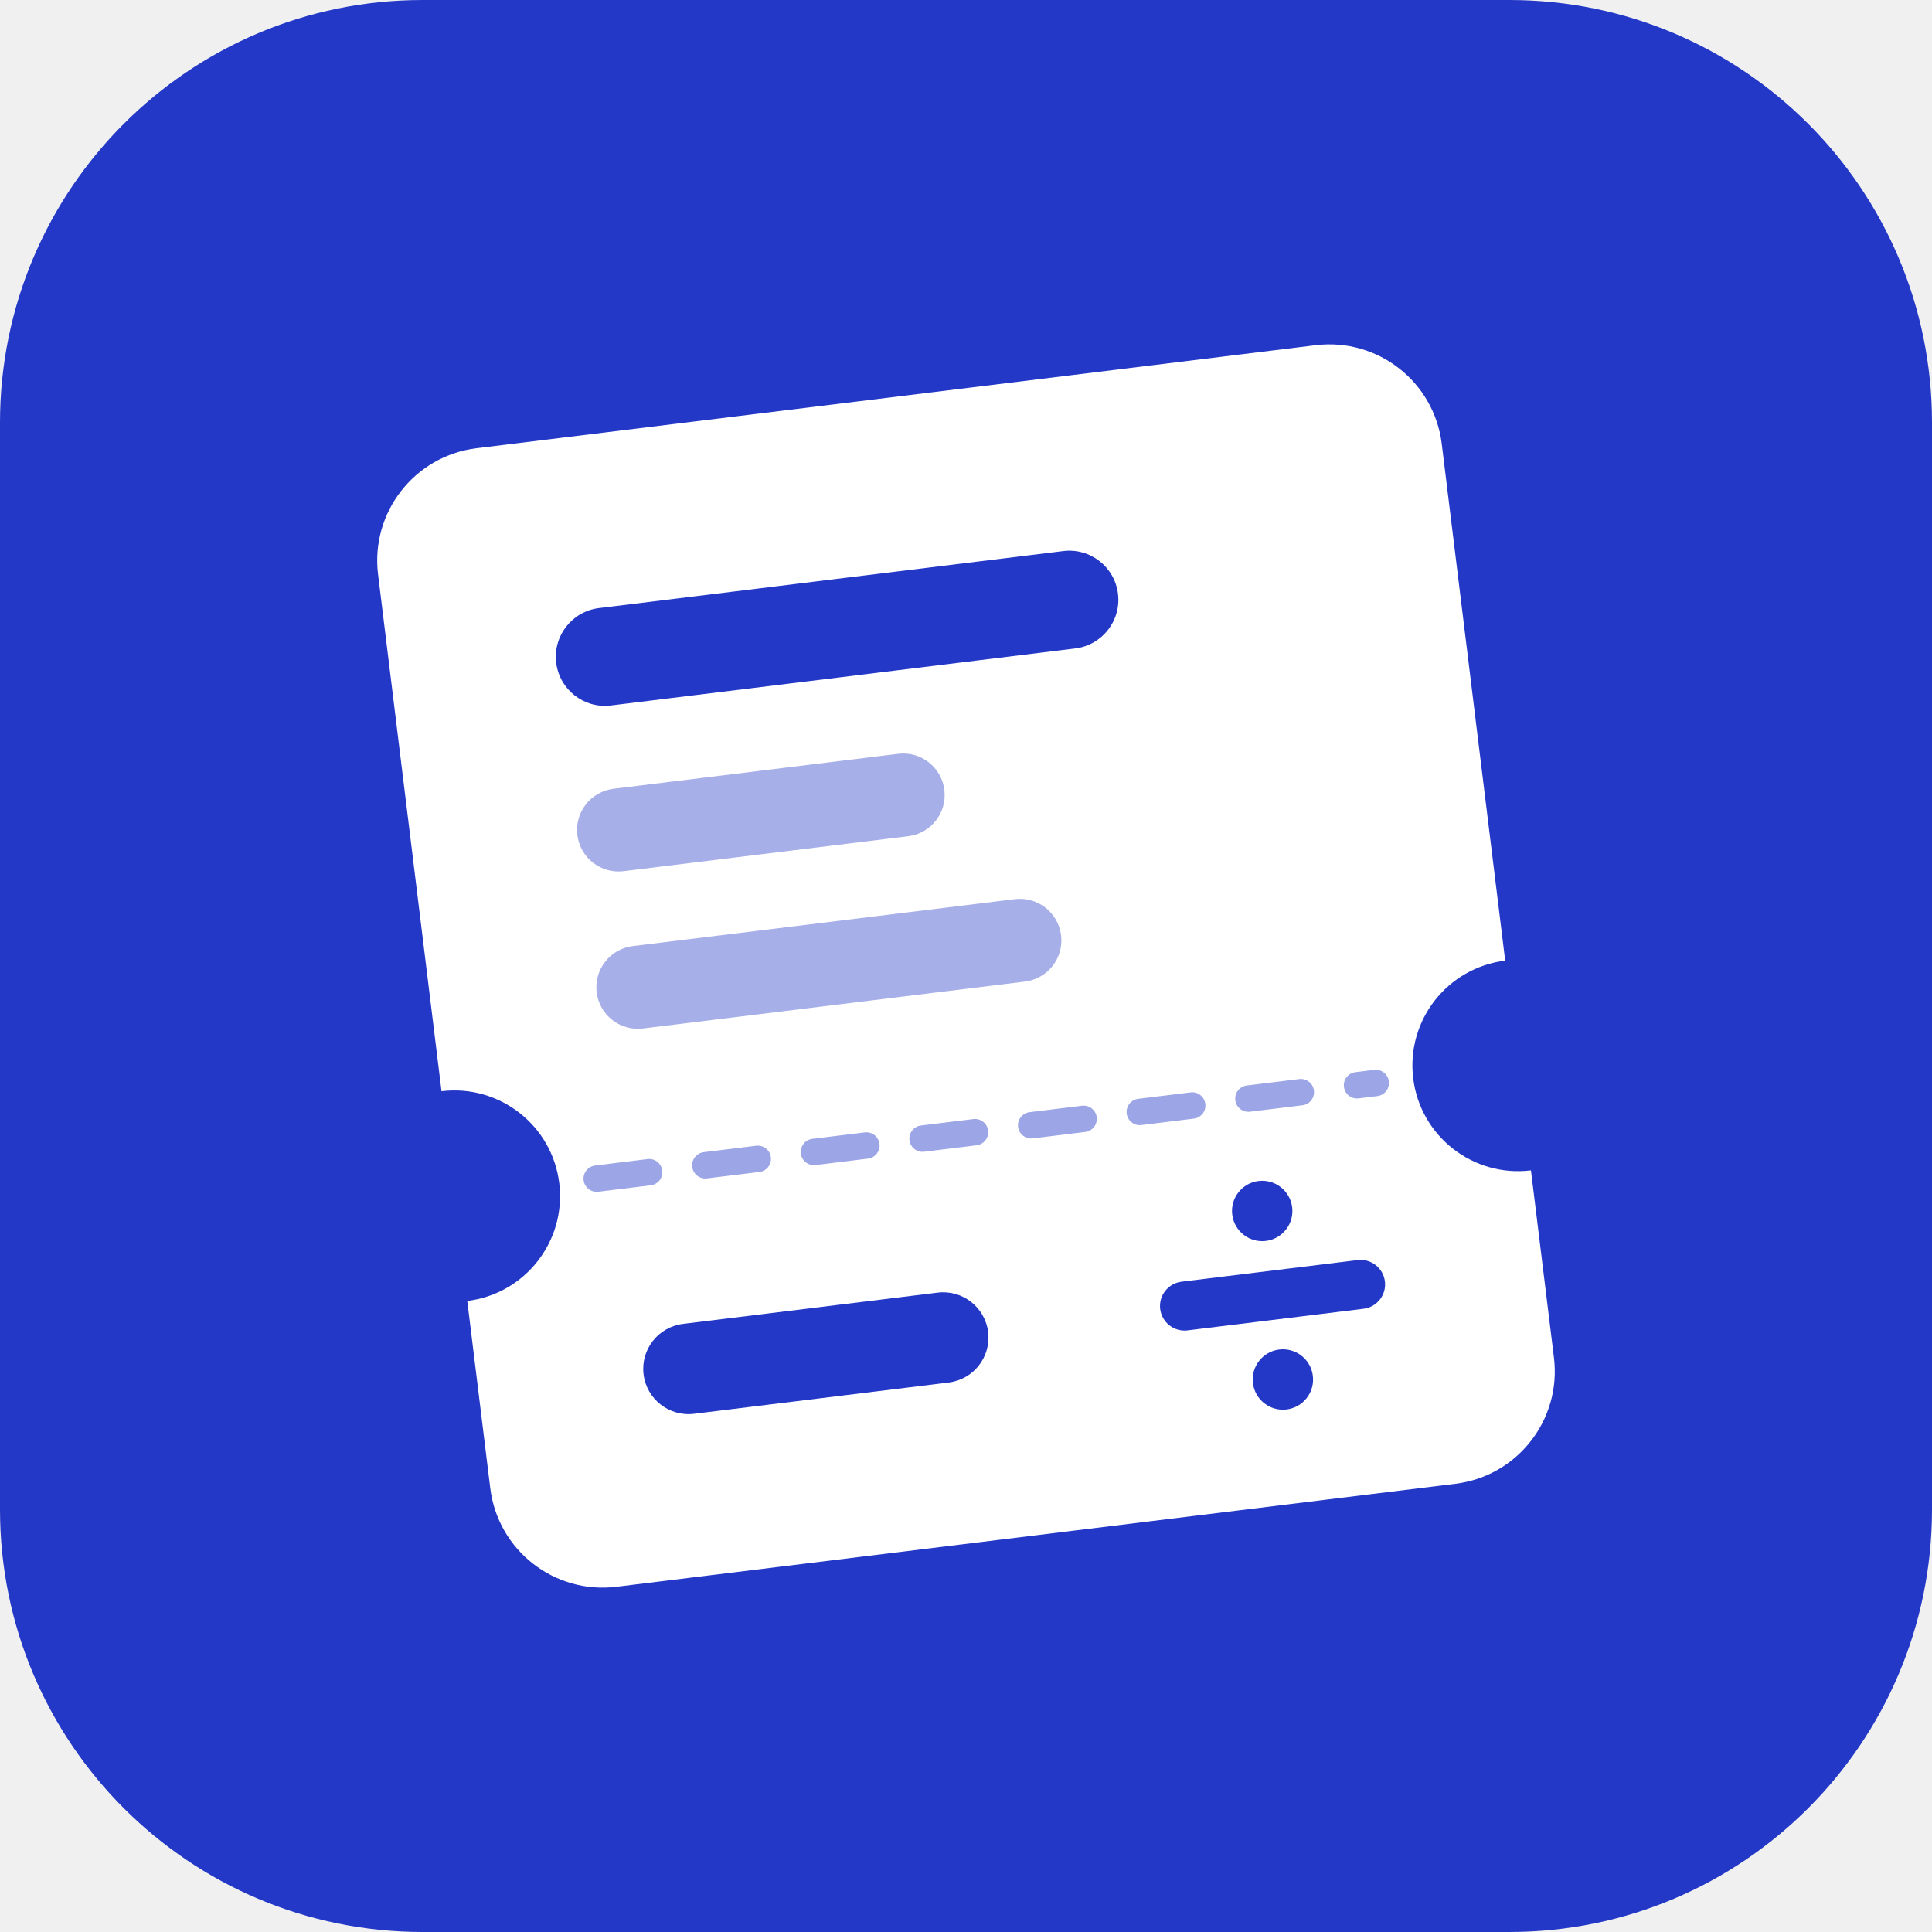
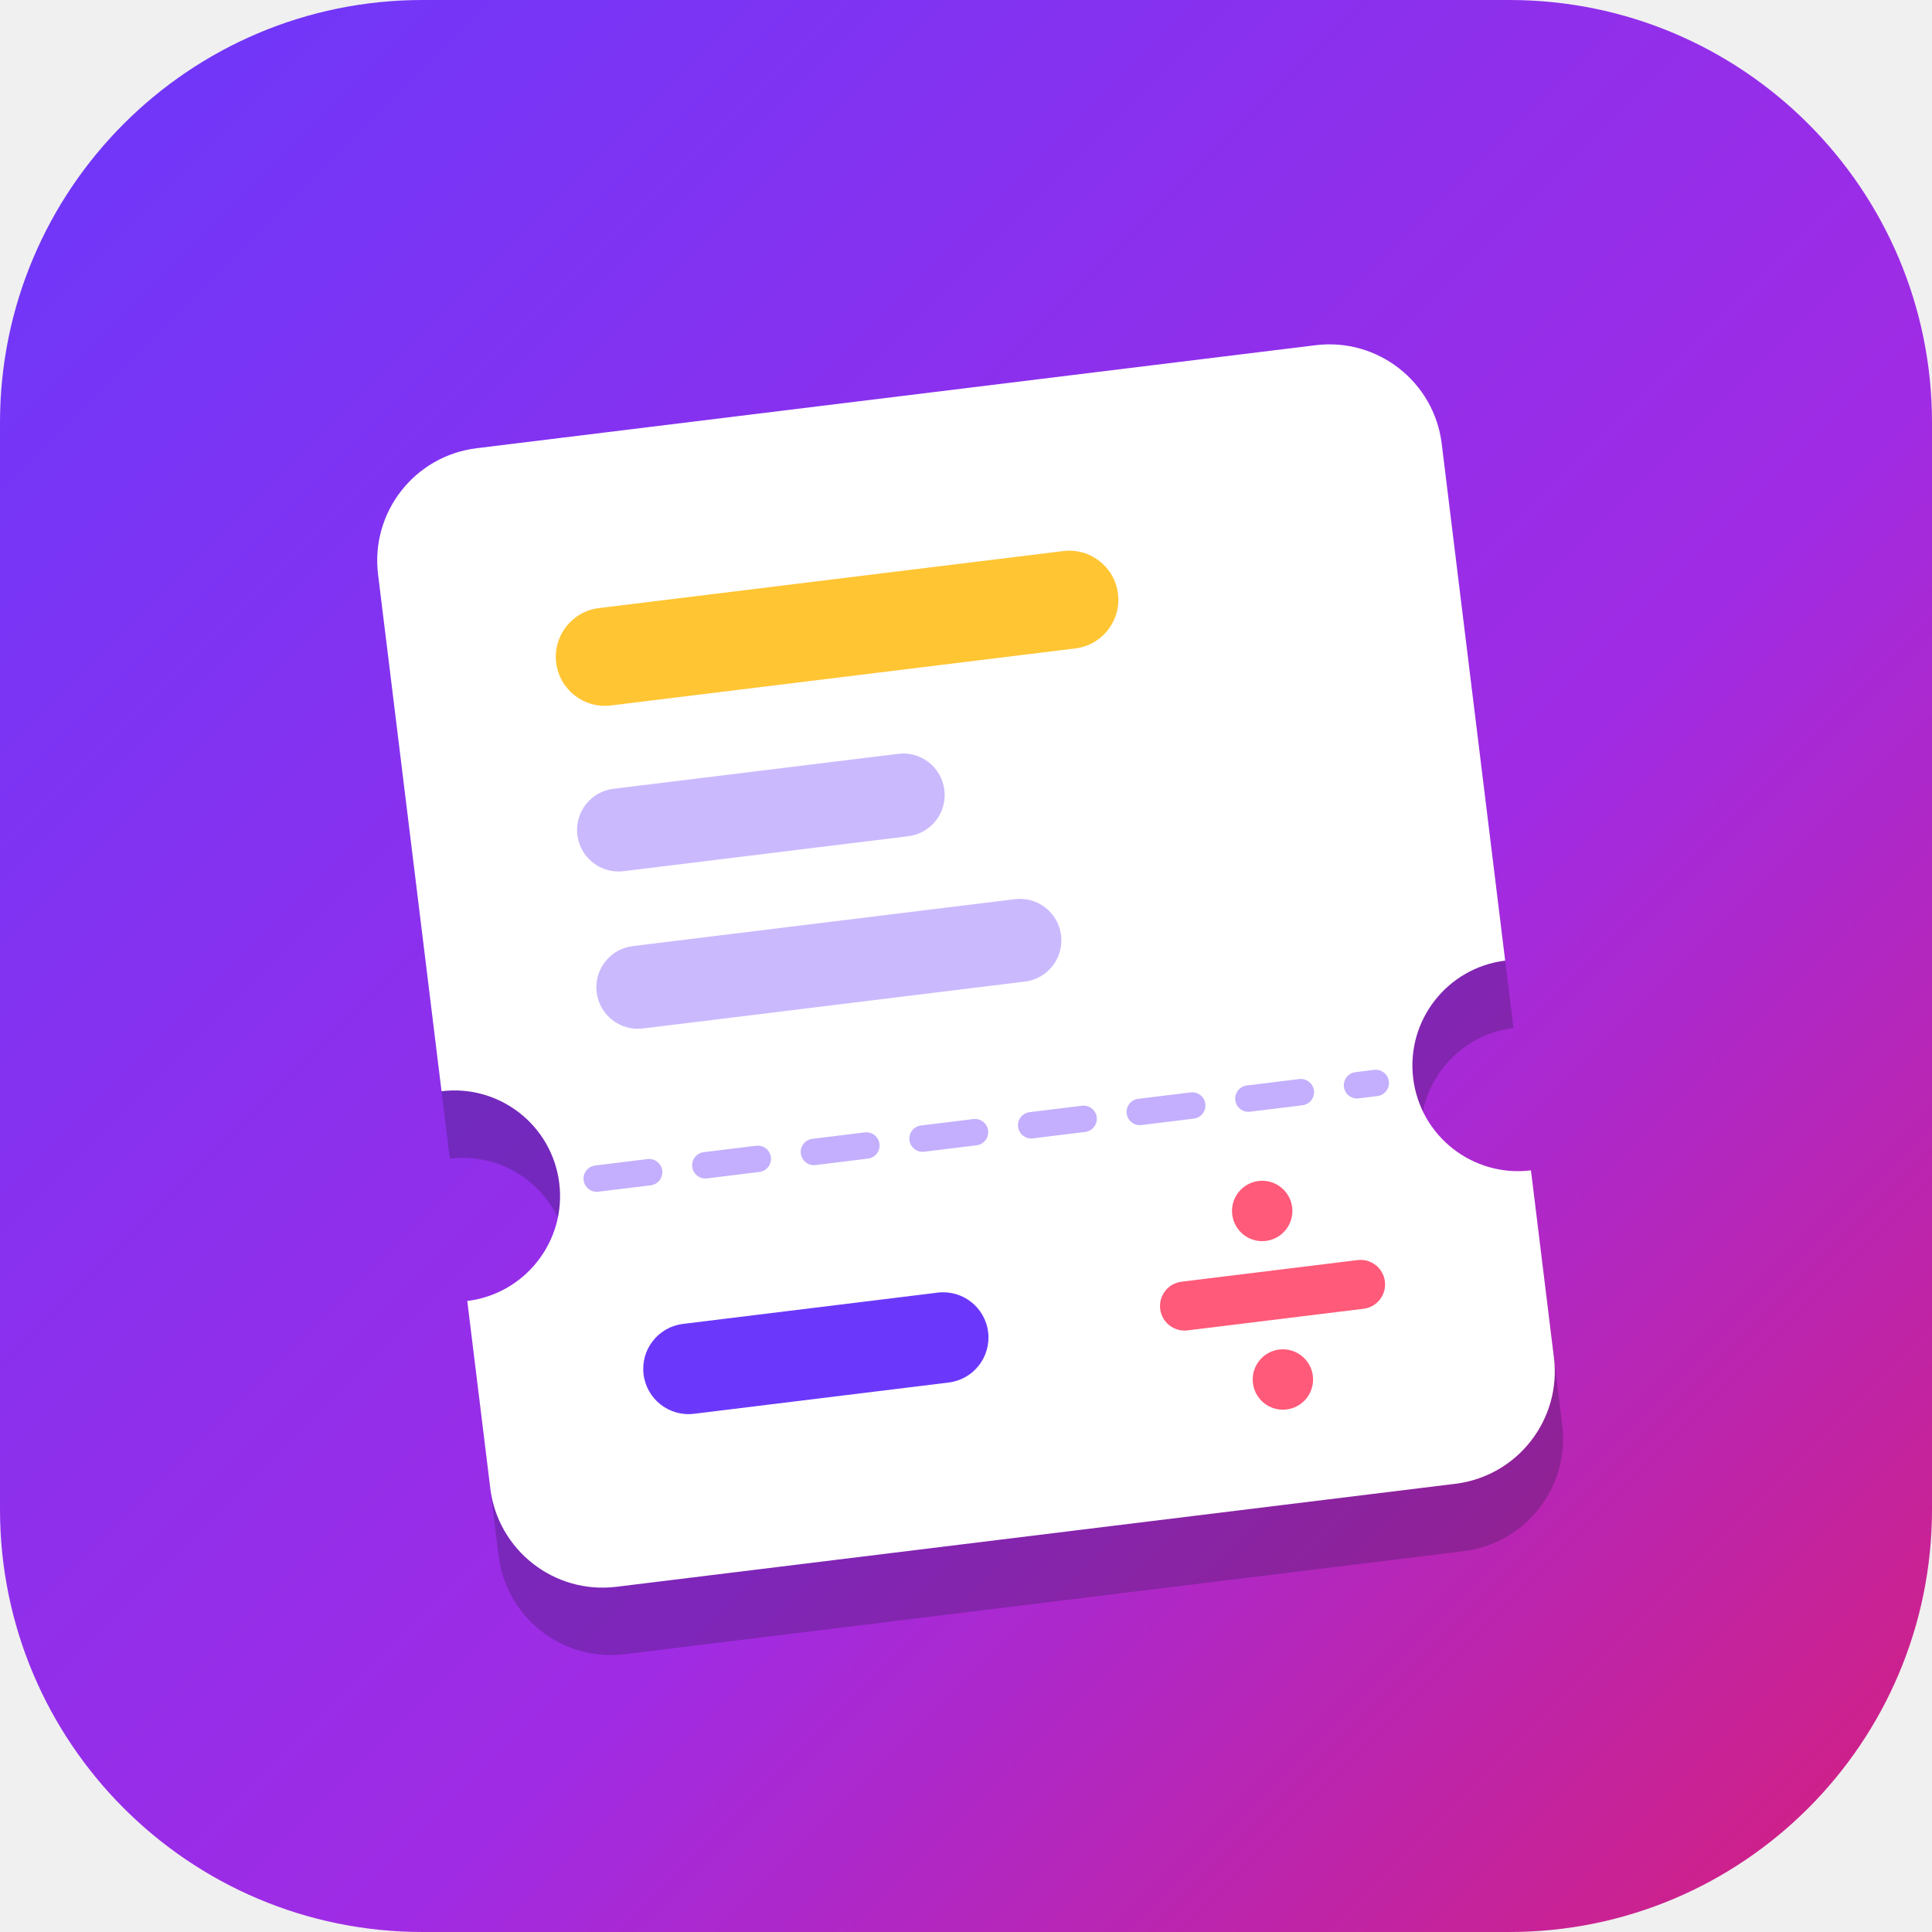
<svg xmlns="http://www.w3.org/2000/svg" viewBox="0 0 512 512" width="512" height="512">
-   <rect width="512" height="512" rx="112" fill="#2438C7" />
+   <defs>
+     <linearGradient id="g" x1="0" y1="0" x2="1" y2="1">
+       <stop offset="0" stop-color="#6B38FB" />
+       <stop offset=".6" stop-color="#A02BE4" />
+       <stop offset="1" stop-color="#D61F7A" />
+     </linearGradient>
+   </defs>
+   <rect width="512" height="512" rx="112" fill="url(#g)" />
  <g transform="translate(256 256) scale(1) rotate(-7) translate(-256 -256)">
+     <path fill="#2A1A4A" fill-opacity=".28" d="M144 122h224a30 30 0 0 1 30 30v138a28 28 0 0 0 0 56v50a30 30 0 0 1-30 30H144a30 30 0 0 1-30-30v-50a28 28 0 0 0 0-56V152a30 30 0 0 1 30-30z" />
    <path fill="#FFFFFF" d="M144 104h224a30 30 0 0 1 30 30v138a28 28 0 0 0 0 56v50a30 30 0 0 1-30 30H144a30 30 0 0 1-30-30v-50a28 28 0 0 0 0-56V134a30 30 0 0 1 30-30z" />
-     <path fill="none" stroke="#2438C7" stroke-opacity=".45" stroke-width="7" stroke-linecap="round" stroke-dasharray="14 15" d="M152 300h208" />
-     <rect x="158" y="150" width="150" height="26" rx="13" fill="#2438C7" />
-     <rect x="158" y="198" width="98" height="22" rx="11" fill="#2438C7" fill-opacity=".4" />
-     <rect x="158" y="240" width="124" height="22" rx="11" fill="#2438C7" fill-opacity=".4" />
-     <g fill="#2438C7">
+     <path fill="none" stroke="#6B38FB" stroke-opacity=".4" stroke-width="7" stroke-linecap="round" stroke-dasharray="14 15" d="M152 300h208" />
+     <rect x="158" y="150" width="150" height="26" rx="13" fill="#FFC533" />
+     <rect x="158" y="198" width="98" height="22" rx="11" fill="#6B38FB" fill-opacity=".35" />
+     <rect x="158" y="240" width="124" height="22" rx="11" fill="#6B38FB" fill-opacity=".35" />
+     <g fill="#FF5A79">
      <rect x="296" y="346" width="60" height="13" rx="6.5" />
      <circle cx="326" cy="330" r="8" />
      <circle cx="326" cy="375" r="8" />
    </g>
-     <rect x="158" y="341" width="92" height="24" rx="12" fill="#2438C7" />
+     <rect x="158" y="341" width="92" height="24" rx="12" fill="#6B38FB" />
  </g>
</svg>
